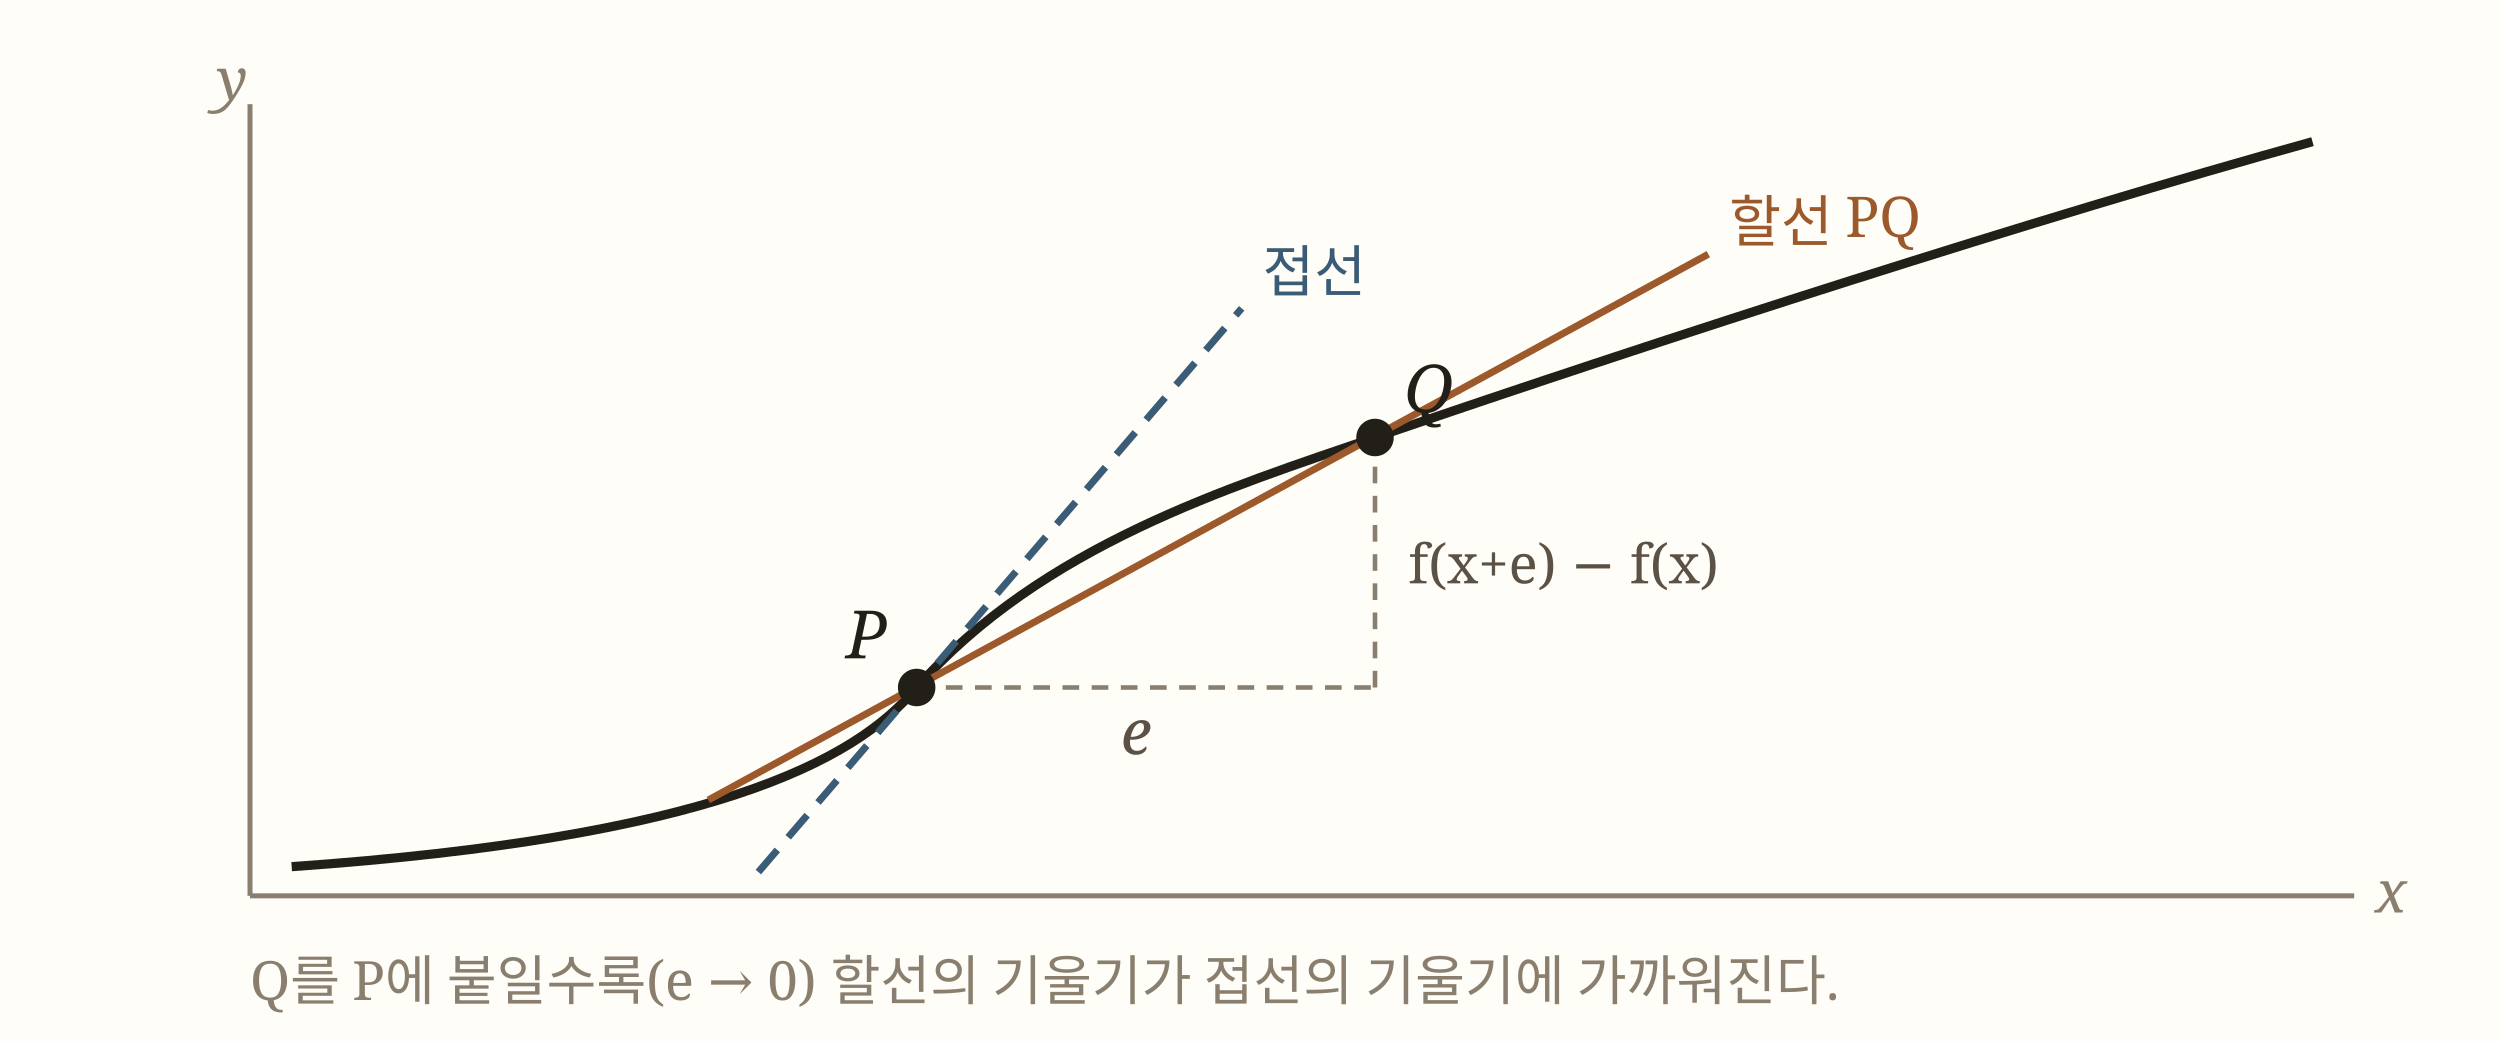
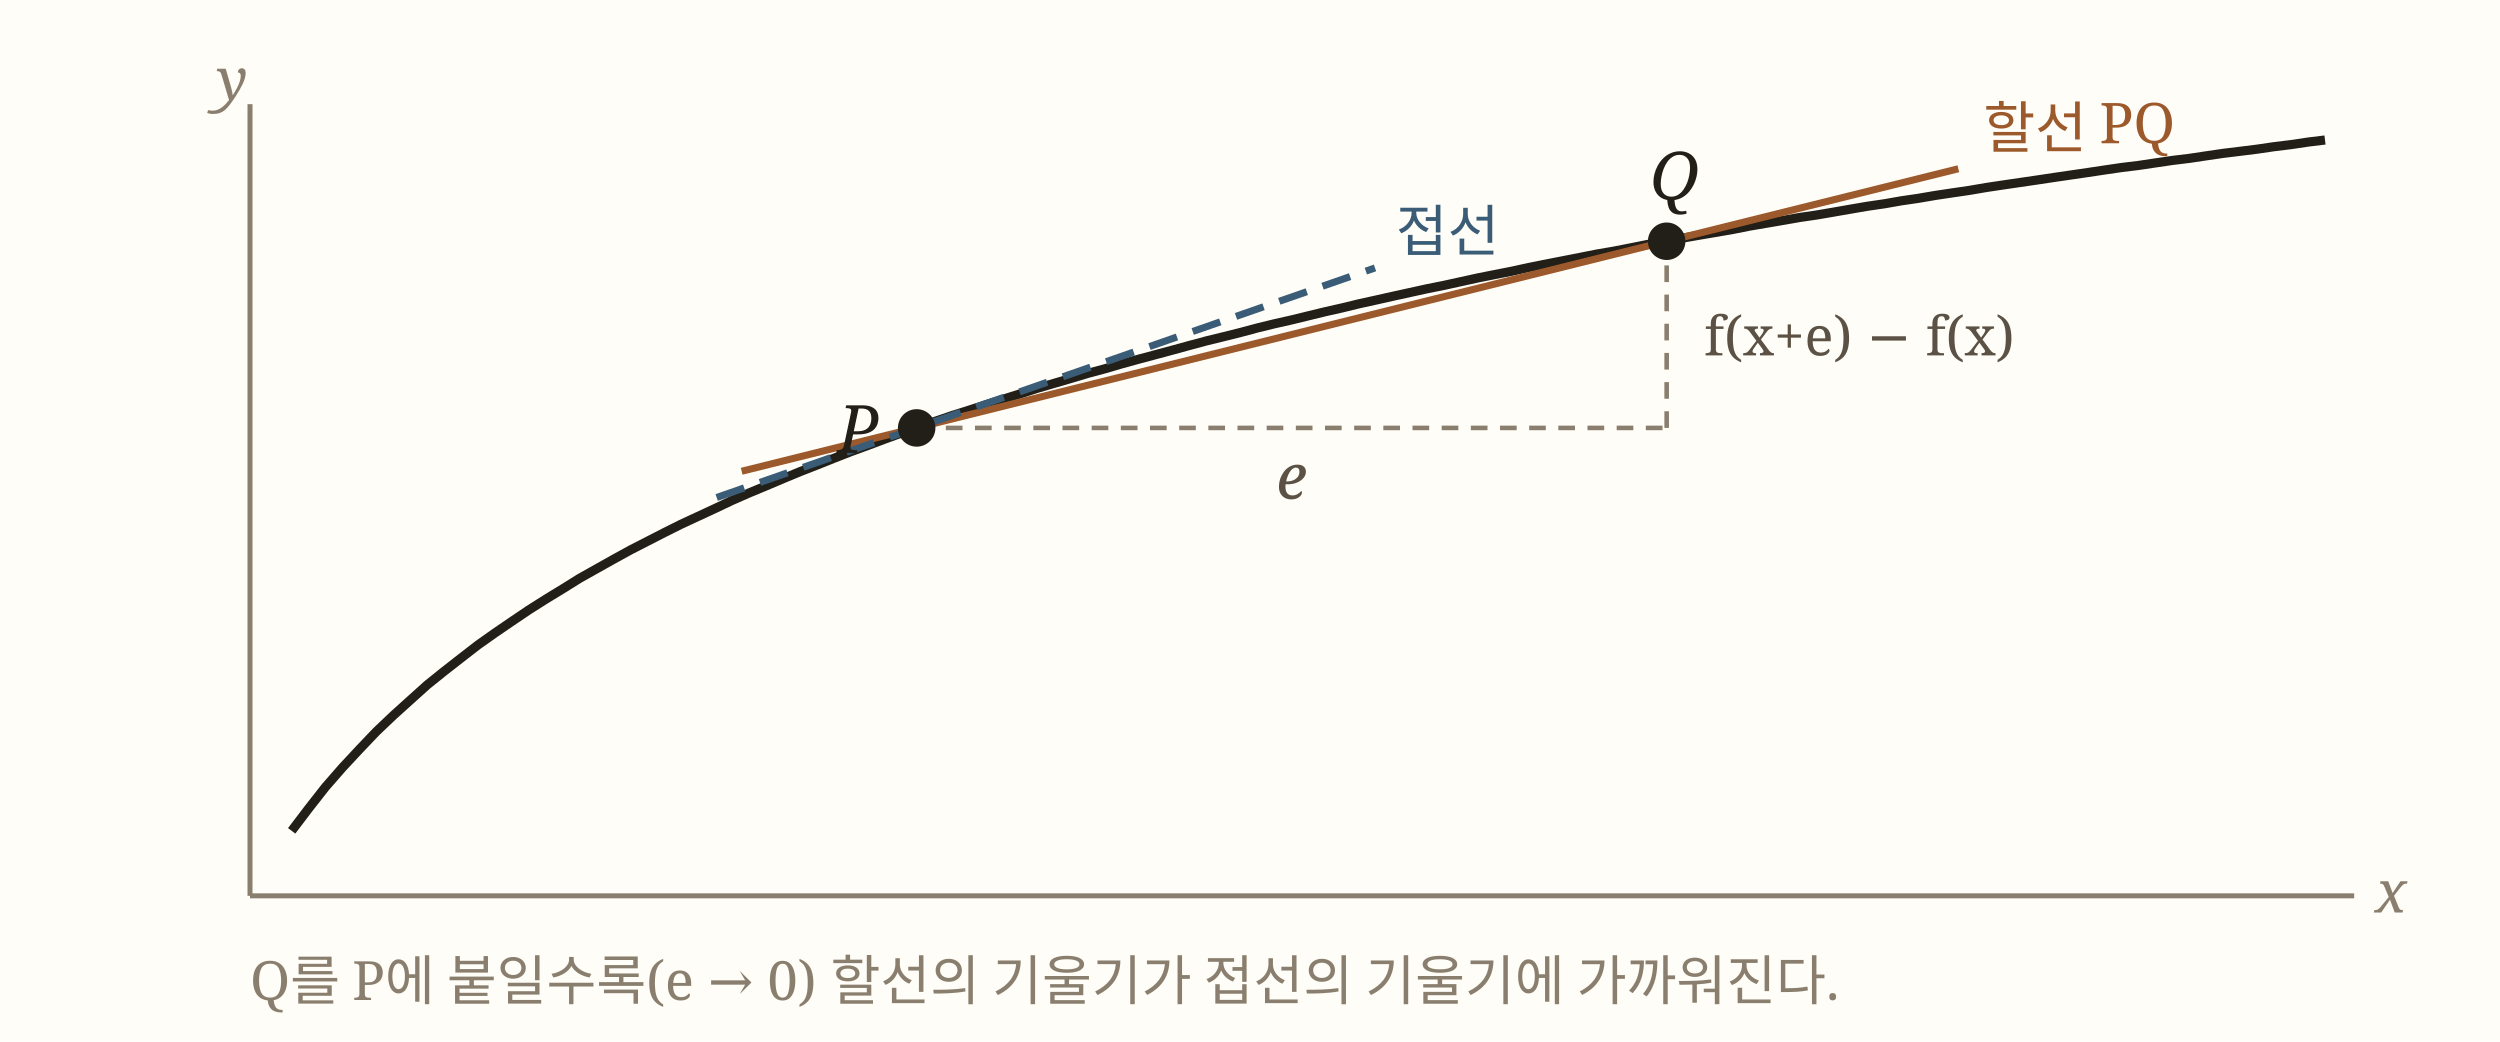
<svg xmlns="http://www.w3.org/2000/svg" viewBox="0 0 600 250" role="img" aria-label="할선이 접선으로 수렴하는 과정">
  <rect width="600" height="250" fill="#FFFDF7" />
  <line x1="60" y1="215" x2="565" y2="215" stroke="#8A7F6E" stroke-width="1.2" />
  <line x1="60" y1="215" x2="60" y2="25" stroke="#8A7F6E" stroke-width="1.2" />
  <text x="570" y="219" font-family="EB Garamond, Georgia, serif" font-style="italic" font-size="14" fill="#8A7F6E">x</text>
  <text x="52" y="24" font-family="EB Garamond, Georgia, serif" font-style="italic" font-size="14" fill="#8A7F6E">y</text>
-   <path d="M70 208 C170 201 205 183 220 165 C250 131 295 117 330 105 C400 81 490 52 555 34" fill="none" stroke="#221E18" stroke-width="2.2" />
-   <line x1="170" y1="192" x2="410" y2="61" stroke="#9C5A2C" stroke-width="1.7" />
-   <line x1="182" y1="209.3" x2="298" y2="74.0" stroke="#3A5C77" stroke-width="1.7" stroke-dasharray="7 4" />
-   <line x1="220" y1="165" x2="330" y2="165" stroke="#8A7F6E" stroke-width="1.1" stroke-dasharray="4 3" />
-   <line x1="330" y1="165" x2="330" y2="105" stroke="#8A7F6E" stroke-width="1.1" stroke-dasharray="4 3" />
-   <circle cx="220" cy="165" r="4.5" fill="#221E18" />
-   <circle cx="330" cy="105" r="4.5" fill="#221E18" />
-   <text x="203" y="158" font-family="EB Garamond, Georgia, serif" font-style="italic" font-size="16" fill="#221E18">P</text>
-   <text x="337" y="99" font-family="EB Garamond, Georgia, serif" font-style="italic" font-size="16" fill="#221E18">Q</text>
-   <text x="269" y="181" font-family="EB Garamond, Georgia, serif" font-style="italic" font-size="15" fill="#5B5245">e</text>
-   <text x="338" y="140" font-family="EB Garamond, Georgia, serif" font-size="13" fill="#5B5245">f(x+e) − f(x)</text>
-   <text x="415" y="58" font-family="EB Garamond, Georgia, serif" font-size="13.5" fill="#9C5A2C">할선 PQ</text>
-   <text x="303" y="70" font-family="EB Garamond, Georgia, serif" font-size="13.5" fill="#3A5C77">접선</text>
-   <text x="60" y="240" font-family="EB Garamond, Georgia, serif" font-size="13" fill="#8A7F6E">
-     Q를 P에 붙일수록(e → 0) 할선의 기울기가 접선의 기울기에 가까워진다.
-   </text>
+   <polyline points="70.0,199.4 74.1,194.0 78.1,188.9 82.2,184.2 86.3,179.8 90.3,175.6 94.4,171.7 98.5,168.0 102.5,164.4 106.6,161.1 110.7,157.9 114.7,154.8 118.8,151.9 122.9,149.1 126.9,146.4 131.0,143.8 135.1,141.3 139.1,138.8 143.2,136.5 147.3,134.2 151.3,132.0 155.4,129.9 159.5,127.8 163.5,125.8 167.6,123.9 171.7,122.0 175.7,120.1 179.8,118.3 183.9,116.6 187.9,114.9 192.0,113.2 196.1,111.6 200.1,110.0 204.2,108.4 208.3,106.9 212.3,105.4 216.4,103.9 220.5,102.5 224.5,101.1 228.6,99.7 232.7,98.4 236.7,97.1 240.8,95.8 244.9,94.5 248.9,93.2 253.0,92.0 257.1,90.8 261.1,89.6 265.2,88.5 269.3,87.3 273.3,86.2 277.4,85.1 281.5,84.0 285.5,82.9 289.6,81.8 293.7,80.8 297.7,79.8 301.8,78.7 305.9,77.7 309.9,76.8 314.0,75.8 318.1,74.8 322.1,73.9 326.2,72.9 330.3,72.0 334.3,71.1 338.4,70.2 342.5,69.3 346.5,68.5 350.6,67.6 354.7,66.7 358.7,65.9 362.8,65.1 366.9,64.2 370.9,63.4 375.0,62.6 379.1,61.8 383.1,61.0 387.2,60.3 391.3,59.5 395.3,58.7 399.4,58.0 403.5,57.2 407.5,56.5 411.6,55.8 415.7,55.1 419.7,54.3 423.8,53.6 427.9,52.9 431.9,52.2 436.0,51.6 440.1,50.9 444.1,50.2 448.2,49.5 452.3,48.9 456.3,48.2 460.4,47.6 464.5,46.9 468.5,46.3 472.6,45.7 476.7,45.0 480.7,44.4 484.8,43.8 488.9,43.2 492.9,42.6 497.0,42.0 501.1,41.4 505.1,40.8 509.2,40.2 513.3,39.7 517.3,39.1 521.4,38.5 525.5,38.0 529.5,37.4 533.6,36.8 537.7,36.3 541.7,35.8 545.8,35.2 549.9,34.7 553.9,34.1 558.0,33.6" fill="none" stroke="#221E18" stroke-width="2.2" />
+   <line x1="178" y1="113.1" x2="470" y2="40.5" stroke="#9C5A2C" stroke-width="1.7" />
+   <line x1="172" y1="119.4" x2="330" y2="64.3" stroke="#3A5C77" stroke-width="1.7" stroke-dasharray="7 4" />
+   <line x1="220" y1="102.7" x2="400" y2="102.7" stroke="#8A7F6E" stroke-width="1.1" stroke-dasharray="4 3" />
+   <line x1="400" y1="102.7" x2="400" y2="57.9" stroke="#8A7F6E" stroke-width="1.1" stroke-dasharray="4 3" />
+   <circle cx="220" cy="102.7" r="4.5" fill="#221E18" />
+   <circle cx="400" cy="57.9" r="4.5" fill="#221E18" />
+   <text x="201" y="108.7" font-family="EB Garamond, Georgia, serif" font-style="italic" font-size="16" fill="#221E18">P</text>
+   <text x="396" y="47.9" font-family="EB Garamond, Georgia, serif" font-style="italic" font-size="16" fill="#221E18">Q</text>
+   <text x="310" y="119.7" font-family="EB Garamond, Georgia, serif" font-style="italic" font-size="15" fill="#5B5245" text-anchor="middle">e</text>
+   <text x="409" y="85.3" font-family="EB Garamond, Georgia, serif" font-size="13" fill="#5B5245">f(x+e) − f(x)</text>
+   <text x="476" y="35.5" font-family="EB Garamond, Georgia, serif" font-size="13.5" fill="#9C5A2C">할선 PQ</text>
+   <text x="335" y="60.3" font-family="EB Garamond, Georgia, serif" font-size="13.5" fill="#3A5C77">접선</text>
+   <text x="60" y="240" font-family="EB Garamond, Georgia, serif" font-size="13" fill="#8A7F6E">Q를 P에 붙일수록(e → 0) 할선의 기울기가 접선의 기울기에 가까워진다.</text>
</svg>
